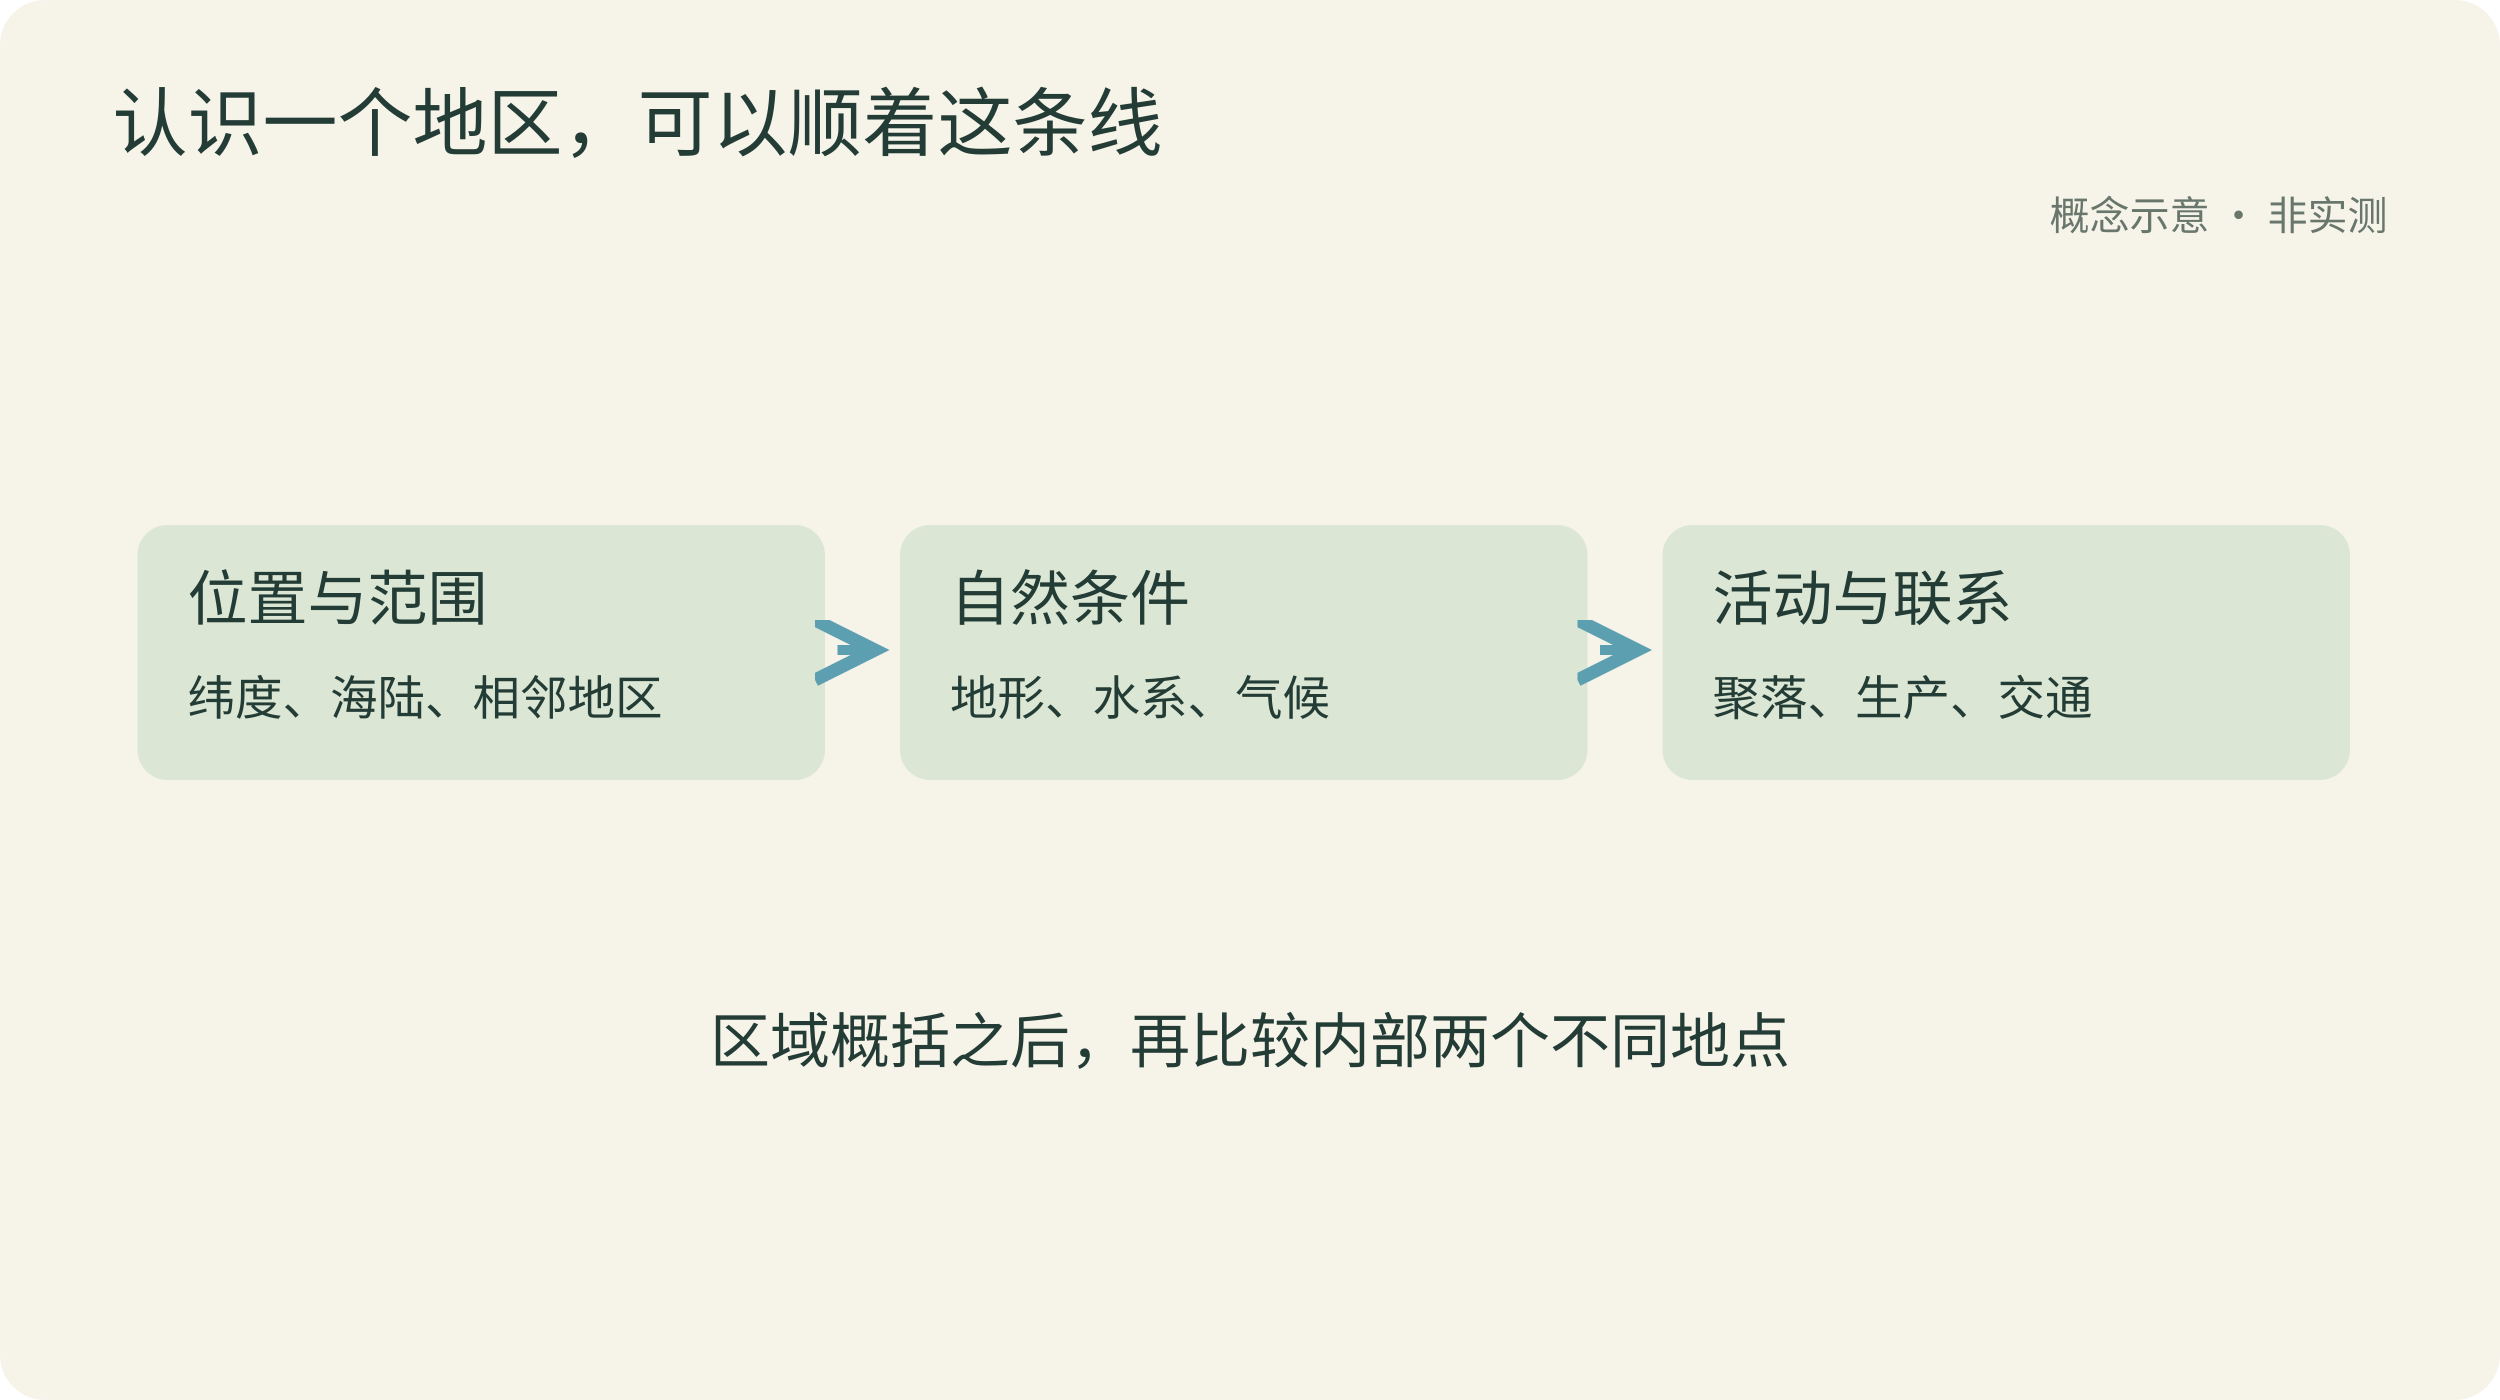
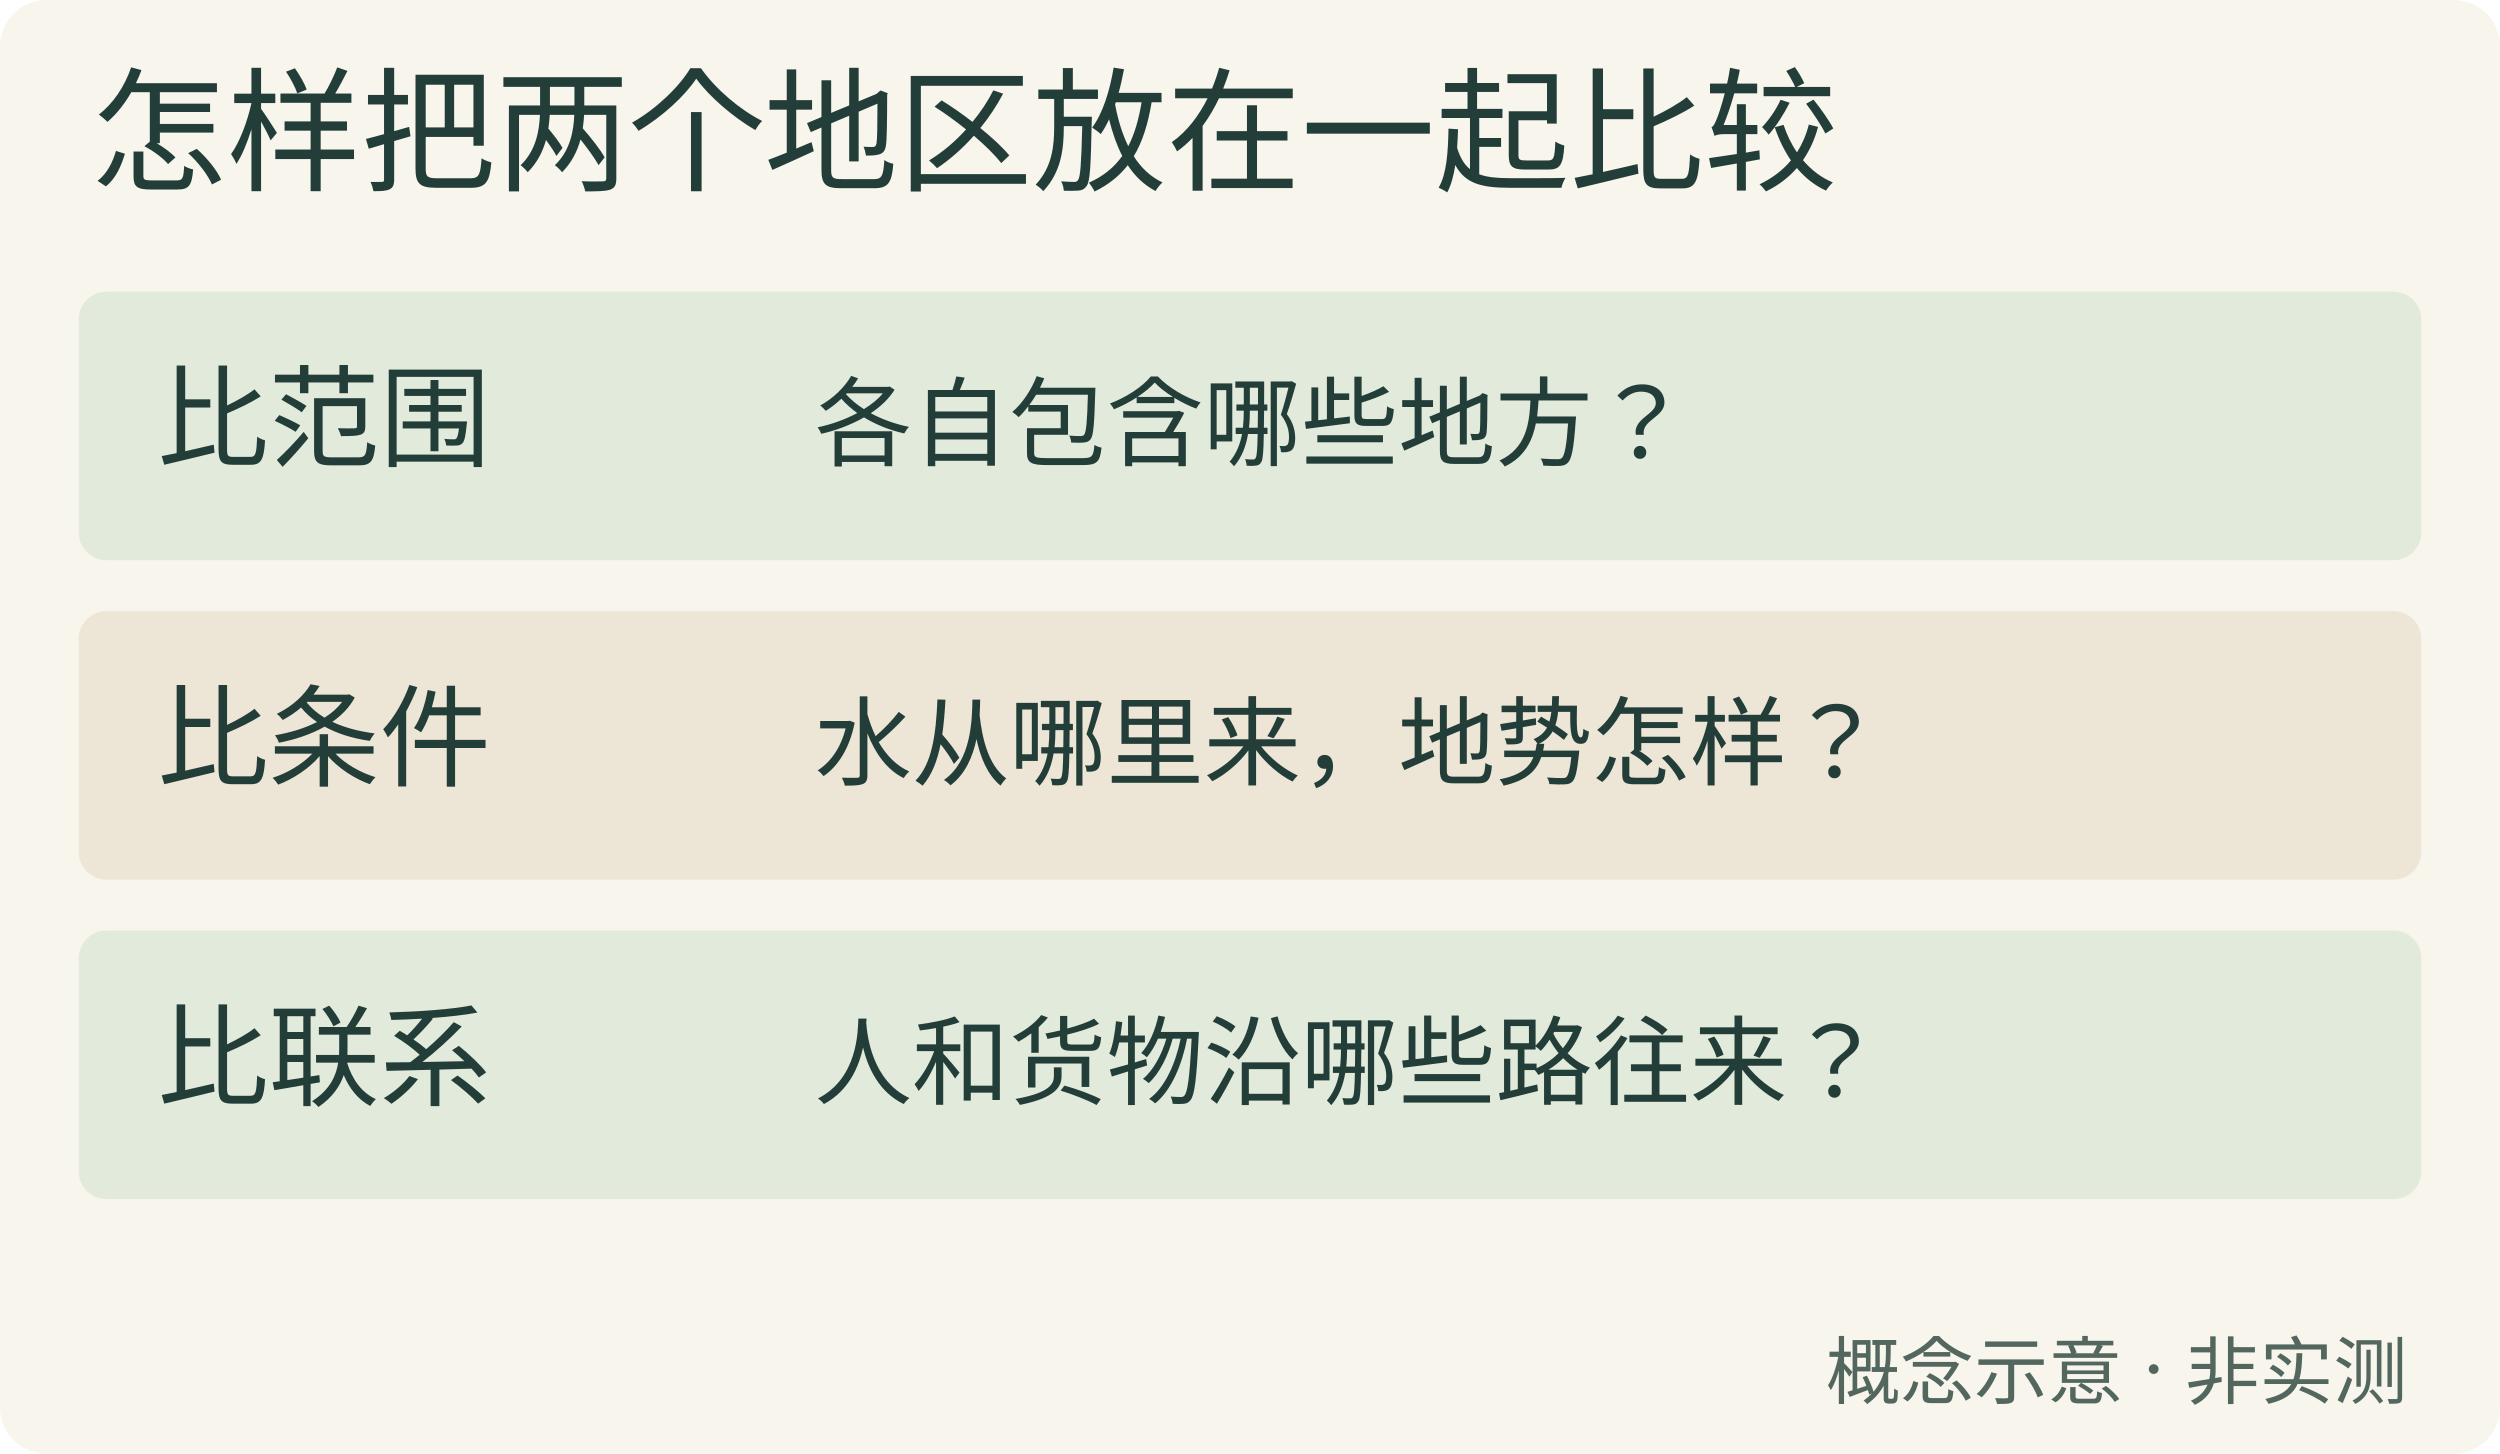
- <svg xmlns="http://www.w3.org/2000/svg" viewBox="0 0 1000 560" width="1000" height="560" role="img" aria-labelledby="title desc">
+ <svg xmlns="http://www.w3.org/2000/svg" width="540" height="314" viewBox="0 0 540 314" role="img" aria-labelledby="title desc">
  <defs>
-     <marker id="arrow" markerWidth="8" markerHeight="8" refX="6" refY="3" orient="auto" markerUnits="strokeWidth">
-       <path d="M0 0 L6 3 L0 6" fill="none" stroke="#5c9fb1" stroke-width="1.3" />
+     <marker id="warm" viewBox="0 0 10 10" refX="8.5" refY="5" markerWidth="3.5" markerHeight="3.5" orient="auto">
+       <path d="M0 0L10 5L0 10Z" fill="#aa583b" />
    </marker>
-     <marker id="warm" markerWidth="8" markerHeight="8" refX="6" refY="3" orient="auto" markerUnits="strokeWidth">
-       <path d="M0 0 L6 3 L0 6" fill="none" stroke="#b7735c" stroke-width="1.3" />
+     <marker id="cool" viewBox="0 0 10 10" refX="8.5" refY="5" markerWidth="3.5" markerHeight="3.5" orient="auto">
+       <path d="M0 0L10 5L0 10Z" fill="#236b81" />
    </marker>
  </defs>
-   <rect width="1000" height="560" rx="18" fill="#f6f3e9" />
-   <g font-family="system-ui, -apple-system, 'PingFang SC', 'Noto Sans CJK SC', sans-serif">
-     <text x="45" y="60" font-size="30" text-anchor="start" fill="#233c36">认识一个地区，可以顺着这条线</text>
-     <text x="955" y="92" font-size="16" text-anchor="end" fill="#68766c">概念示意 · 非实测</text>
-     <rect x="55" y="210" width="275" height="102" rx="12" fill="#dbe7d4" />
-     <text x="75" y="248" font-size="24" text-anchor="start" fill="#233c36">位置与范围</text>
-     <text x="75" y="286" font-size="19" text-anchor="start" fill="#233c36">纬度、海陆、相邻地区</text>
-     <path d="M335 260 L350 260" fill="none" stroke="#5c9fb1" stroke-width="4" marker-end="url(#arrow)" />
-     <rect x="360" y="210" width="275" height="102" rx="12" fill="#dbe7d4" />
-     <text x="380" y="248" font-size="24" text-anchor="start" fill="#233c36">自然条件</text>
-     <text x="380" y="286" font-size="19" text-anchor="start" fill="#233c36">地形、水系、气候</text>
-     <path d="M640 260 L655 260" fill="none" stroke="#5c9fb1" stroke-width="4" marker-end="url(#arrow)" />
-     <rect x="665" y="210" width="275" height="102" rx="12" fill="#dbe7d4" />
-     <text x="685" y="248" font-size="24" text-anchor="start" fill="#233c36">活动与联系</text>
-     <text x="685" y="286" font-size="19" text-anchor="start" fill="#233c36">聚落、生产、交通</text>
-     <text x="500" y="425" font-size="24" text-anchor="middle" fill="#233c36">区域概括之后，再比较内部两个不同地点</text>
+   <rect x="0" y="0" width="540" height="314" rx="10" fill="#f7f5ec" />
+   <g font-family="system-ui,-apple-system,'PingFang SC',sans-serif">
+     <text x="20" y="39" font-size="29" fill="#233e39" text-anchor="start">怎样把两个地区放在一起比较</text>
+     <rect x="17" y="63" width="506" height="58" rx="6" fill="#e2eadc" />
+     <text x="34" y="99" font-size="24" fill="#233e39" text-anchor="start">比范围</text>
+     <text x="176" y="99" font-size="21" fill="#233e39" text-anchor="start">各自包含哪些地方？</text>
+     <rect x="17" y="132" width="506" height="58" rx="6" fill="#ede6d7" />
+     <text x="34" y="168" font-size="24" fill="#233e39" text-anchor="start">比条件</text>
+     <text x="176" y="168" font-size="21" fill="#233e39" text-anchor="start">水从哪里来，地势怎样？</text>
+     <rect x="17" y="201" width="506" height="58" rx="6" fill="#e2eadc" />
+     <text x="34" y="237" font-size="24" fill="#233e39" text-anchor="start">比联系</text>
+     <text x="176" y="237" font-size="21" fill="#233e39" text-anchor="start">人和货物沿哪些路往来？</text>
+     <text x="520" y="302" font-size="16" fill="#53675f" text-anchor="end">概念示意 · 非实测</text>
  </g>
</svg>
